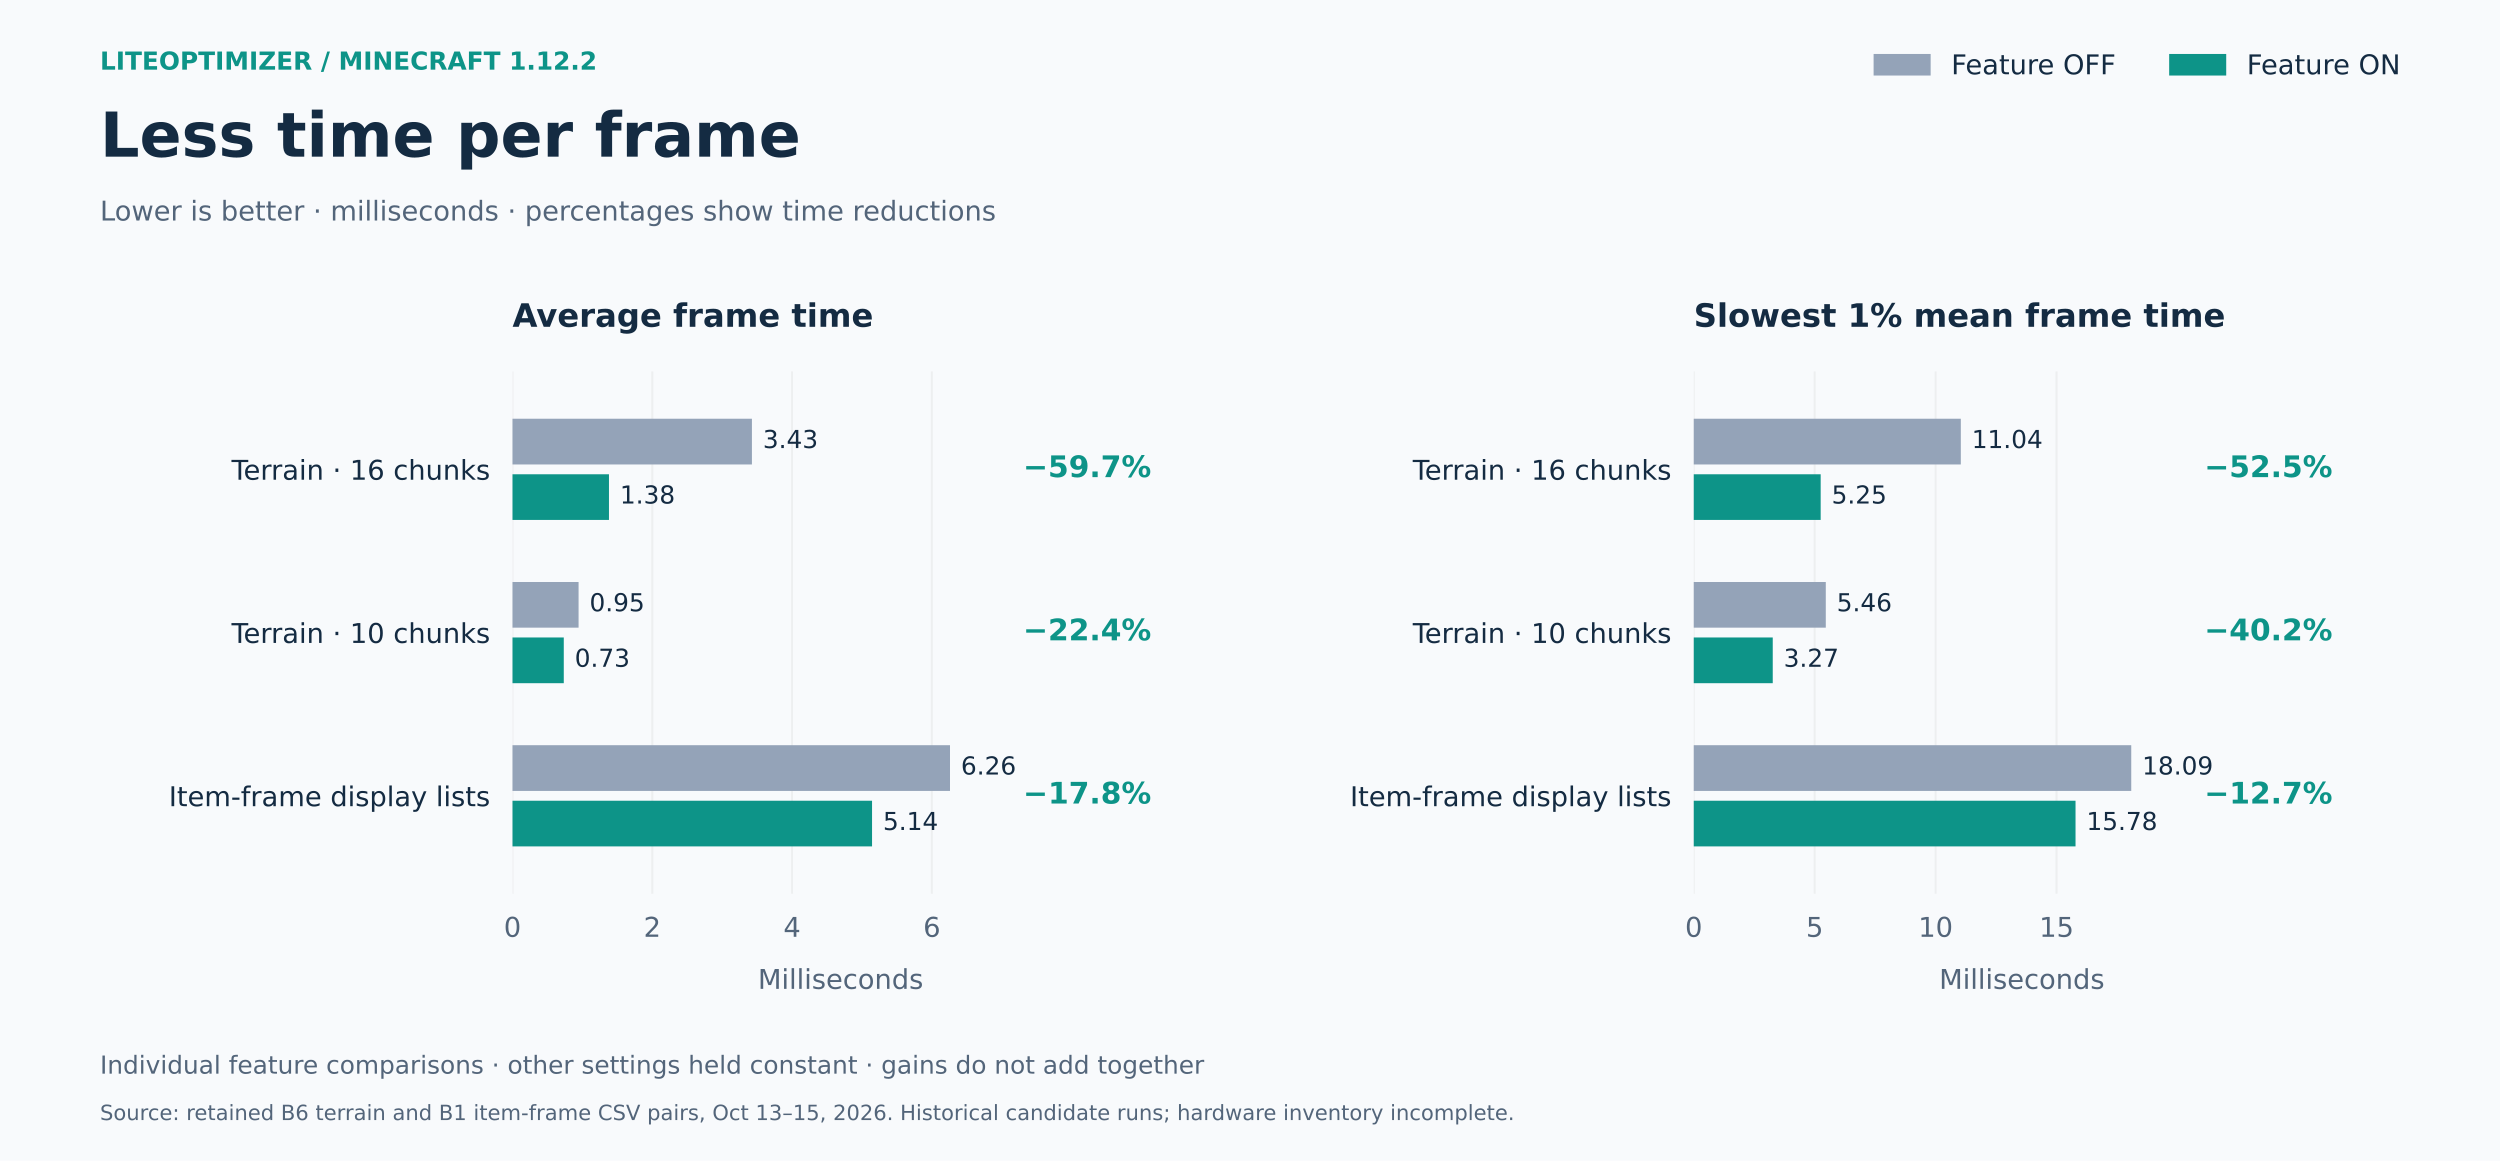
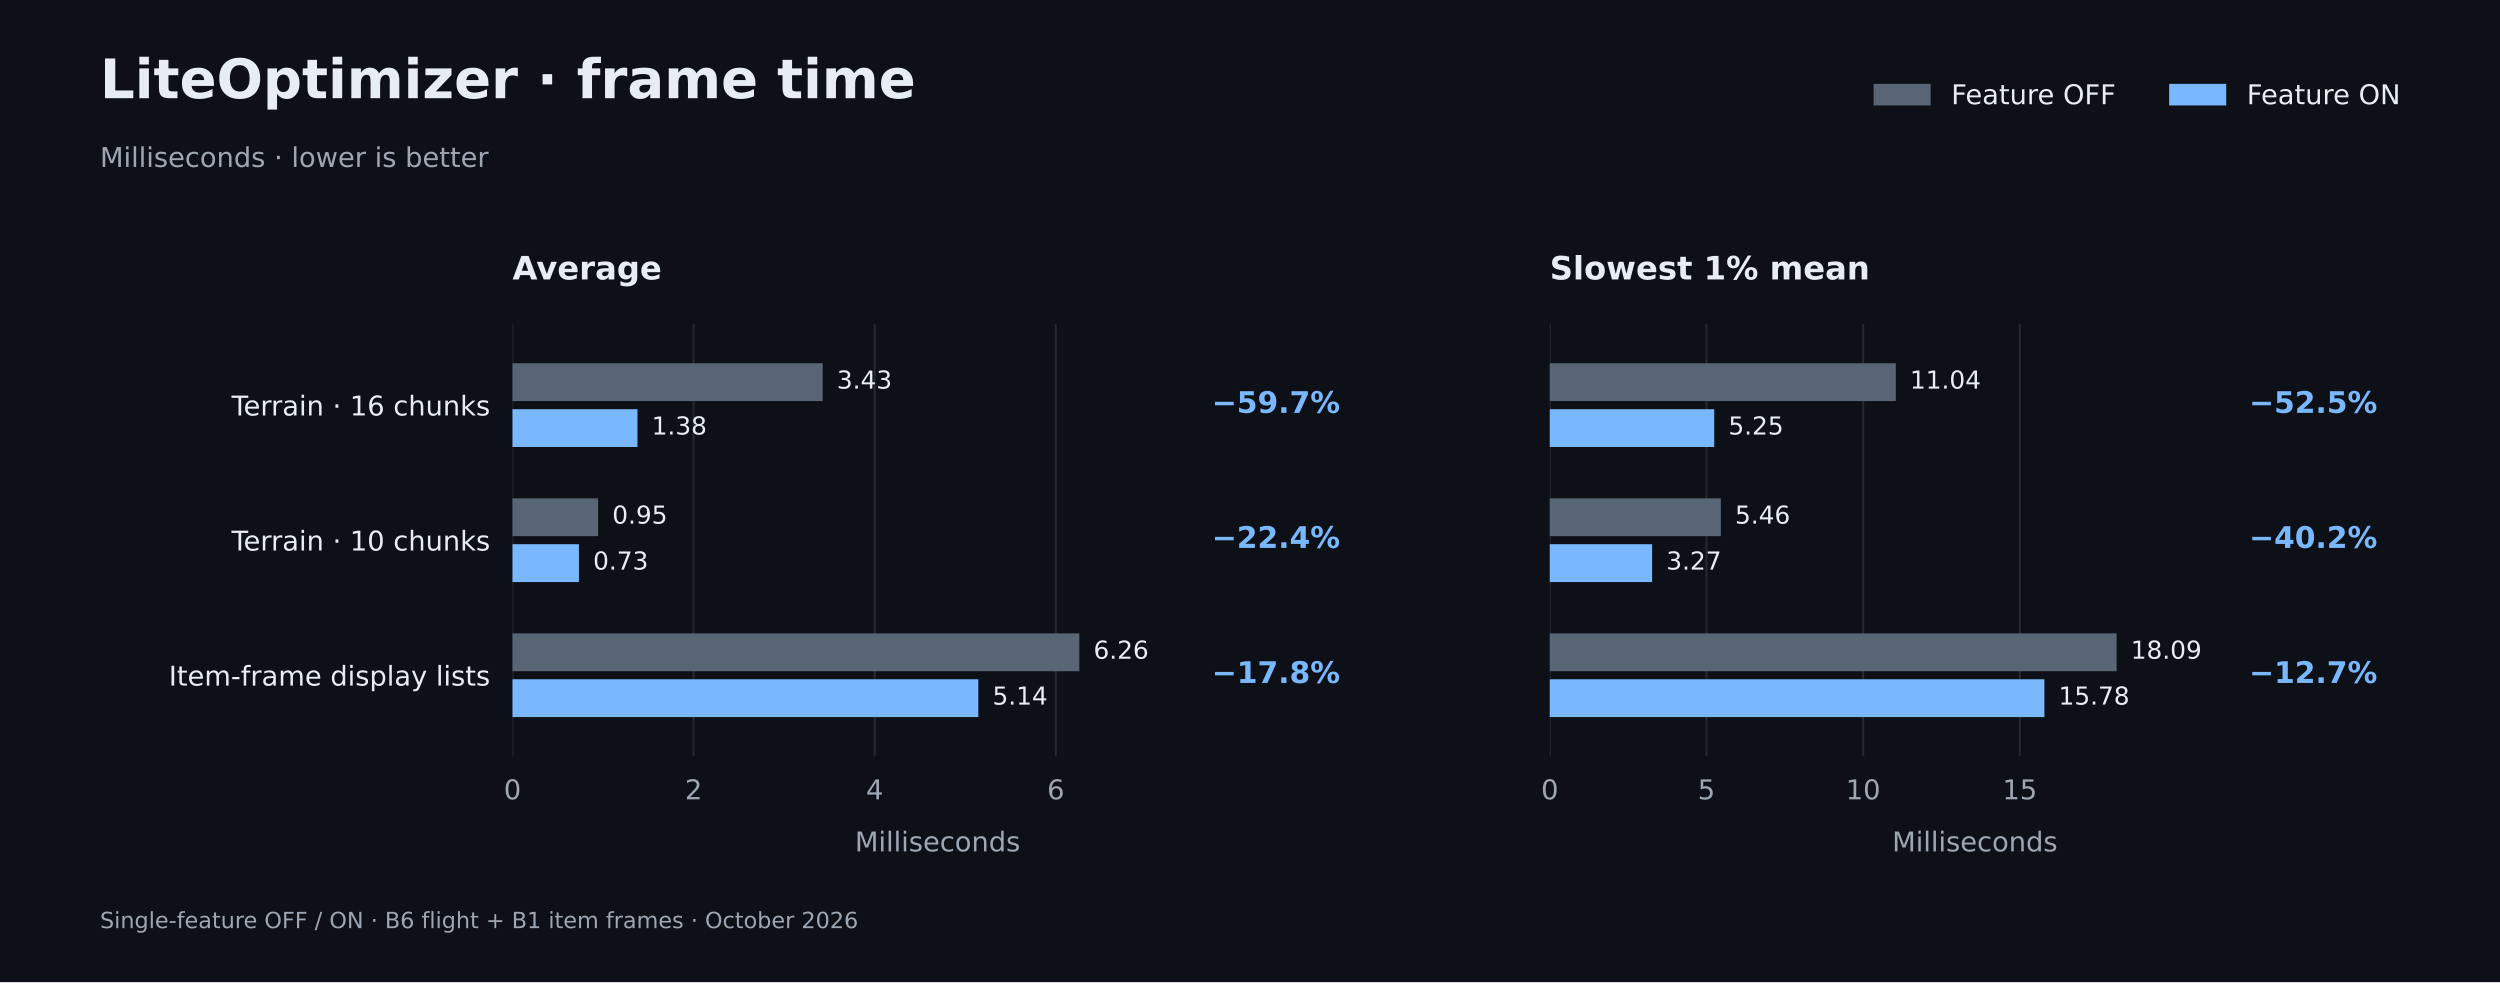
- <svg xmlns="http://www.w3.org/2000/svg" width="1008pt" height="468pt" viewBox="0 0 1008 468" version="1.1">
+ <svg xmlns="http://www.w3.org/2000/svg" width="1008pt" height="396pt" viewBox="0 0 1008 396" version="1.1">
  <defs>
    <style type="text/css">*{stroke-linejoin: round; stroke-linecap: butt}</style>
  </defs>
  <g id="figure_1">
    <g id="patch_1">
-       <path d="M 0 468  L 1008 468  L 1008 0  L 0 0  z " style="fill: #f8fafc" />
+       <path d="M 0 396 L 1008 396 L 1008 0 L 0 0 z " style="fill: #0d1117" />
    </g>
    <g id="axes_1">
      <g id="patch_2">
-         <path d="M 206.64 360.36  L 471.24 360.36  L 471.24 149.76  L 206.64 149.76  z " style="fill: #f8fafc" />
+         <path d="M 206.64 304.92 L 549.451 304.92 L 549.451 130.68 L 206.64 130.68 z " style="fill: #0d1117" />
      </g>
      <g id="matplotlib.axis_1">
        <g id="xtick_1">
          <g id="line2d_1">
-             <path d="M 206.64 360.36  L 206.64 149.76  " clip-path="url(#pc8607a0092)" style="fill: none; stroke: #b0b0b0; stroke-opacity: 0.15; stroke-width: 0.8; stroke-linecap: square" />
+             <path d="M 206.64 304.92 L 206.64 130.68 " clip-path="url(#pbd8a547617)" style="fill: none; stroke: #9da7b3; stroke-opacity: 0.16; stroke-width: 0.8; stroke-linecap: square" />
          </g>
          <g id="line2d_2" />
          <g id="text_1">
-             <text style="font-size: 11px; font-family: 'DejaVu Sans'; text-anchor: middle; fill: #53657a" x="206.64" y="377.717" transform="rotate(-0 206.64 377.7174)">0</text>
+             <text style="font-size: 11px; font-family: 'DejaVu Sans'; text-anchor: middle; fill: #9da7b3" x="206.64" y="322.277" transform="rotate(-0 206.64 322.2774)">0</text>
          </g>
        </g>
        <g id="xtick_2">
          <g id="line2d_3">
-             <path d="M 263.002 360.36  L 263.002 149.76  " clip-path="url(#pc8607a0092)" style="fill: none; stroke: #b0b0b0; stroke-opacity: 0.15; stroke-width: 0.8; stroke-linecap: square" />
+             <path d="M 279.661 304.92 L 279.661 130.68 " clip-path="url(#pbd8a547617)" style="fill: none; stroke: #9da7b3; stroke-opacity: 0.16; stroke-width: 0.8; stroke-linecap: square" />
          </g>
          <g id="line2d_4" />
          <g id="text_2">
-             <text style="font-size: 11px; font-family: 'DejaVu Sans'; text-anchor: middle; fill: #53657a" x="263.002" y="377.717" transform="rotate(-0 263.0015 377.7174)">2</text>
+             <text style="font-size: 11px; font-family: 'DejaVu Sans'; text-anchor: middle; fill: #9da7b3" x="279.661" y="322.277" transform="rotate(-0 279.6609 322.2774)">2</text>
          </g>
        </g>
        <g id="xtick_3">
          <g id="line2d_5">
-             <path d="M 319.363 360.36  L 319.363 149.76  " clip-path="url(#pc8607a0092)" style="fill: none; stroke: #b0b0b0; stroke-opacity: 0.15; stroke-width: 0.8; stroke-linecap: square" />
+             <path d="M 352.682 304.92 L 352.682 130.68 " clip-path="url(#pbd8a547617)" style="fill: none; stroke: #9da7b3; stroke-opacity: 0.16; stroke-width: 0.8; stroke-linecap: square" />
          </g>
          <g id="line2d_6" />
          <g id="text_3">
-             <text style="font-size: 11px; font-family: 'DejaVu Sans'; text-anchor: middle; fill: #53657a" x="319.363" y="377.717" transform="rotate(-0 319.363 377.7174)">4</text>
+             <text style="font-size: 11px; font-family: 'DejaVu Sans'; text-anchor: middle; fill: #9da7b3" x="352.682" y="322.277" transform="rotate(-0 352.6818 322.2774)">4</text>
          </g>
        </g>
        <g id="xtick_4">
          <g id="line2d_7">
-             <path d="M 375.725 360.36  L 375.725 149.76  " clip-path="url(#pc8607a0092)" style="fill: none; stroke: #b0b0b0; stroke-opacity: 0.15; stroke-width: 0.8; stroke-linecap: square" />
+             <path d="M 425.703 304.92 L 425.703 130.68 " clip-path="url(#pbd8a547617)" style="fill: none; stroke: #9da7b3; stroke-opacity: 0.16; stroke-width: 0.8; stroke-linecap: square" />
          </g>
          <g id="line2d_8" />
          <g id="text_4">
-             <text style="font-size: 11px; font-family: 'DejaVu Sans'; text-anchor: middle; fill: #53657a" x="375.725" y="377.717" transform="rotate(-0 375.7245 377.7174)">6</text>
+             <text style="font-size: 11px; font-family: 'DejaVu Sans'; text-anchor: middle; fill: #9da7b3" x="425.703" y="322.277" transform="rotate(-0 425.7027 322.2774)">6</text>
          </g>
        </g>
        <g id="text_5">
-           <text style="font-size: 11px; font-family: 'DejaVu Sans'; text-anchor: middle; fill: #53657a" x="338.94" y="398.718" transform="rotate(-0 338.94 398.7183)">Milliseconds</text>
+           <text style="font-size: 11px; font-family: 'DejaVu Sans'; text-anchor: middle; fill: #9da7b3" x="378.045" y="343.278" transform="rotate(-0 378.0454 343.2783)">Milliseconds</text>
        </g>
      </g>
      <g id="matplotlib.axis_2">
        <g id="ytick_1">
          <g id="line2d_9" />
          <g id="text_6">
-             <text style="font-size: 11px; font-family: 'DejaVu Sans'; text-anchor: end; fill: #142b42" x="197.64" y="193.427" transform="rotate(-0 197.64 193.4266)">Terrain · 16 chunks</text>
+             <text style="font-size: 11px; font-family: 'DejaVu Sans'; text-anchor: end; fill: #e6edf3" x="197.64" y="167.529" transform="rotate(-0 197.64 167.5291)">Terrain · 16 chunks</text>
          </g>
        </g>
        <g id="ytick_2">
          <g id="line2d_10" />
          <g id="text_7">
-             <text style="font-size: 11px; font-family: 'DejaVu Sans'; text-anchor: end; fill: #142b42" x="197.64" y="259.239" transform="rotate(-0 197.64 259.2391)">Terrain · 10 chunks</text>
+             <text style="font-size: 11px; font-family: 'DejaVu Sans'; text-anchor: end; fill: #e6edf3" x="197.64" y="221.979" transform="rotate(-0 197.64 221.9791)">Terrain · 10 chunks</text>
          </g>
        </g>
        <g id="ytick_3">
          <g id="line2d_11" />
          <g id="text_8">
-             <text style="font-size: 11px; font-family: 'DejaVu Sans'; text-anchor: end; fill: #142b42" x="197.64" y="325.052" transform="rotate(-0 197.64 325.0516)">Item-frame display lists</text>
+             <text style="font-size: 11px; font-family: 'DejaVu Sans'; text-anchor: end; fill: #e6edf3" x="197.64" y="276.429" transform="rotate(-0 197.64 276.4291)">Item-frame display lists</text>
          </g>
        </g>
      </g>
      <g id="patch_3">
-         <path d="M 206.64 168.846  L 303.176 168.846  L 303.176 187.273  L 206.64 187.273  z " clip-path="url(#pc8607a0092)" style="fill: #94a3b8" />
+         <path d="M 206.64 146.47 L 331.71 146.47 L 331.71 161.716 L 206.64 161.716 z " clip-path="url(#pbd8a547617)" style="fill: #586575" />
      </g>
      <g id="text_9">
-         <text style="font-size: 10px; font-family: 'DejaVu Sans'; text-anchor: start; fill: #142b42" x="307.586" y="180.657" transform="rotate(-0 307.5859 180.657)">3.43</text>
+         <text style="font-size: 10px; font-family: 'DejaVu Sans'; text-anchor: start; fill: #e6edf3" x="337.424" y="156.691" transform="rotate(-0 337.4236 156.6912)">3.43</text>
      </g>
      <g id="patch_4">
-         <path d="M 206.64 191.222  L 245.538 191.222  L 245.538 209.649  L 206.64 209.649  z " clip-path="url(#pc8607a0092)" style="fill: #0d9488" />
+         <path d="M 206.64 164.983 L 257.035 164.983 L 257.035 180.23 L 206.64 180.23 z " clip-path="url(#pbd8a547617)" style="fill: #79b8ff" />
      </g>
      <g id="text_10">
-         <text style="font-size: 10px; font-family: 'DejaVu Sans'; text-anchor: start; fill: #142b42" x="249.948" y="203.033" transform="rotate(-0 249.9478 203.0333)">1.38</text>
+         <text style="font-size: 10px; font-family: 'DejaVu Sans'; text-anchor: start; fill: #e6edf3" x="262.749" y="175.204" transform="rotate(-0 262.7487 175.2042)">1.38</text>
      </g>
      <g id="text_11">
-         <text style="font-weight: 700; font-size: 12px; font-family: 'DejaVu Sans'; text-anchor: end; fill: #0d9488" x="464.184" y="192.365" transform="rotate(-0 464.184 192.3647)">−59.7%</text>
+         <text style="font-weight: 700; font-size: 12px; font-family: 'DejaVu Sans'; text-anchor: end; fill: #79b8ff" x="540.309" y="166.467" transform="rotate(-0 540.3092 166.4672)">−59.7%</text>
      </g>
      <g id="patch_5">
-         <path d="M 206.64 234.658  L 233.282 234.658  L 233.282 253.086  L 206.64 253.086  z " clip-path="url(#pc8607a0092)" style="fill: #94a3b8" />
+         <path d="M 206.64 200.921 L 241.157 200.921 L 241.157 216.167 L 206.64 216.167 z " clip-path="url(#pbd8a547617)" style="fill: #586575" />
      </g>
      <g id="text_12">
-         <text style="font-size: 10px; font-family: 'DejaVu Sans'; text-anchor: start; fill: #142b42" x="237.692" y="246.47" transform="rotate(-0 237.6923 246.4695)">0.95</text>
+         <text style="font-size: 10px; font-family: 'DejaVu Sans'; text-anchor: start; fill: #e6edf3" x="246.871" y="211.141" transform="rotate(-0 246.8708 211.1412)">0.95</text>
      </g>
      <g id="patch_6">
-         <path d="M 206.64 257.034  L 227.315 257.034  L 227.315 275.462  L 206.64 275.462  z " clip-path="url(#pc8607a0092)" style="fill: #0d9488" />
+         <path d="M 206.64 219.434 L 233.426 219.434 L 233.426 234.679 L 206.64 234.679 z " clip-path="url(#pbd8a547617)" style="fill: #79b8ff" />
      </g>
      <g id="text_13">
-         <text style="font-size: 10px; font-family: 'DejaVu Sans'; text-anchor: start; fill: #142b42" x="231.725" y="268.846" transform="rotate(-0 231.7252 268.8458)">0.73</text>
+         <text style="font-size: 10px; font-family: 'DejaVu Sans'; text-anchor: start; fill: #e6edf3" x="239.14" y="229.654" transform="rotate(-0 239.1399 229.6542)">0.73</text>
      </g>
      <g id="text_14">
-         <text style="font-weight: 700; font-size: 12px; font-family: 'DejaVu Sans'; text-anchor: end; fill: #0d9488" x="464.184" y="258.177" transform="rotate(-0 464.184 258.1772)">−22.4%</text>
+         <text style="font-weight: 700; font-size: 12px; font-family: 'DejaVu Sans'; text-anchor: end; fill: #79b8ff" x="540.309" y="220.917" transform="rotate(-0 540.3092 220.9172)">−22.4%</text>
      </g>
      <g id="patch_7">
-         <path d="M 206.64 300.471  L 383.04 300.471  L 383.04 318.898  L 206.64 318.898  z " clip-path="url(#pc8607a0092)" style="fill: #94a3b8" />
+         <path d="M 206.64 255.37 L 435.181 255.37 L 435.181 270.616 L 206.64 270.616 z " clip-path="url(#pbd8a547617)" style="fill: #586575" />
      </g>
      <g id="text_15">
-         <text style="font-size: 10px; font-family: 'DejaVu Sans'; text-anchor: start; fill: #142b42" x="387.45" y="312.282" transform="rotate(-0 387.45 312.282)">6.26</text>
+         <text style="font-size: 10px; font-family: 'DejaVu Sans'; text-anchor: start; fill: #e6edf3" x="440.894" y="265.591" transform="rotate(-0 440.8941 265.5912)">6.26</text>
      </g>
      <g id="patch_8">
-         <path d="M 206.64 322.847  L 351.61 322.847  L 351.61 341.274  L 206.64 341.274  z " clip-path="url(#pc8607a0092)" style="fill: #0d9488" />
+         <path d="M 206.64 273.884 L 394.461 273.884 L 394.461 289.13 L 206.64 289.13 z " clip-path="url(#pbd8a547617)" style="fill: #79b8ff" />
      </g>
      <g id="text_16">
-         <text style="font-size: 10px; font-family: 'DejaVu Sans'; text-anchor: start; fill: #142b42" x="356.02" y="334.658" transform="rotate(-0 356.0203 334.6583)">5.14</text>
+         <text style="font-size: 10px; font-family: 'DejaVu Sans'; text-anchor: start; fill: #e6edf3" x="400.174" y="284.104" transform="rotate(-0 400.1743 284.1042)">5.14</text>
      </g>
      <g id="text_17">
-         <text style="font-weight: 700; font-size: 12px; font-family: 'DejaVu Sans'; text-anchor: end; fill: #0d9488" x="464.184" y="323.99" transform="rotate(-0 464.184 323.9897)">−17.8%</text>
+         <text style="font-weight: 700; font-size: 12px; font-family: 'DejaVu Sans'; text-anchor: end; fill: #79b8ff" x="540.309" y="275.367" transform="rotate(-0 540.3092 275.3672)">−17.8%</text>
      </g>
      <g id="text_18">
-         <text style="font-weight: 700; font-size: 13px; font-family: 'DejaVu Sans'; text-anchor: start; fill: #142b42" x="206.64" y="131.76" transform="rotate(-0 206.64 131.76)">Average frame time</text>
+         <text style="font-weight: 700; font-size: 13px; font-family: 'DejaVu Sans'; text-anchor: start; fill: #e6edf3" x="206.64" y="112.68" transform="rotate(-0 206.64 112.68)">Average</text>
      </g>
    </g>
    <g id="axes_2">
      <g id="patch_9">
-         <path d="M 682.92 360.36  L 947.52 360.36  L 947.52 149.76  L 682.92 149.76  z " style="fill: #f8fafc" />
+         <path d="M 624.869 304.92 L 967.68 304.92 L 967.68 130.68 L 624.869 130.68 z " style="fill: #0d1117" />
      </g>
      <g id="matplotlib.axis_3">
        <g id="xtick_5">
          <g id="line2d_12">
-             <path d="M 682.92 360.36  L 682.92 149.76  " clip-path="url(#p9526f5372c)" style="fill: none; stroke: #b0b0b0; stroke-opacity: 0.15; stroke-width: 0.8; stroke-linecap: square" />
+             <path d="M 624.869 304.92 L 624.869 130.68 " clip-path="url(#p0be3f9881b)" style="fill: none; stroke: #9da7b3; stroke-opacity: 0.16; stroke-width: 0.8; stroke-linecap: square" />
          </g>
          <g id="line2d_13" />
          <g id="text_19">
-             <text style="font-size: 11px; font-family: 'DejaVu Sans'; text-anchor: middle; fill: #53657a" x="682.92" y="377.717" transform="rotate(-0 682.92 377.7174)">0</text>
+             <text style="font-size: 11px; font-family: 'DejaVu Sans'; text-anchor: middle; fill: #9da7b3" x="624.869" y="322.277" transform="rotate(-0 624.8692 322.2774)">0</text>
          </g>
        </g>
        <g id="xtick_6">
          <g id="line2d_14">
-             <path d="M 731.682 360.36  L 731.682 149.76  " clip-path="url(#p9526f5372c)" style="fill: none; stroke: #b0b0b0; stroke-opacity: 0.15; stroke-width: 0.8; stroke-linecap: square" />
+             <path d="M 688.044 304.92 L 688.044 130.68 " clip-path="url(#p0be3f9881b)" style="fill: none; stroke: #9da7b3; stroke-opacity: 0.16; stroke-width: 0.8; stroke-linecap: square" />
          </g>
          <g id="line2d_15" />
          <g id="text_20">
-             <text style="font-size: 11px; font-family: 'DejaVu Sans'; text-anchor: middle; fill: #53657a" x="731.682" y="377.717" transform="rotate(-0 731.6818 377.7174)">5</text>
+             <text style="font-size: 11px; font-family: 'DejaVu Sans'; text-anchor: middle; fill: #9da7b3" x="688.044" y="322.277" transform="rotate(-0 688.0441 322.2774)">5</text>
          </g>
        </g>
        <g id="xtick_7">
          <g id="line2d_16">
-             <path d="M 780.444 360.36  L 780.444 149.76  " clip-path="url(#p9526f5372c)" style="fill: none; stroke: #b0b0b0; stroke-opacity: 0.15; stroke-width: 0.8; stroke-linecap: square" />
+             <path d="M 751.219 304.92 L 751.219 130.68 " clip-path="url(#p0be3f9881b)" style="fill: none; stroke: #9da7b3; stroke-opacity: 0.16; stroke-width: 0.8; stroke-linecap: square" />
          </g>
          <g id="line2d_17" />
          <g id="text_21">
-             <text style="font-size: 11px; font-family: 'DejaVu Sans'; text-anchor: middle; fill: #53657a" x="780.444" y="377.717" transform="rotate(-0 780.4436 377.7174)">10</text>
+             <text style="font-size: 11px; font-family: 'DejaVu Sans'; text-anchor: middle; fill: #9da7b3" x="751.219" y="322.277" transform="rotate(-0 751.2189 322.2774)">10</text>
          </g>
        </g>
        <g id="xtick_8">
          <g id="line2d_18">
-             <path d="M 829.205 360.36  L 829.205 149.76  " clip-path="url(#p9526f5372c)" style="fill: none; stroke: #b0b0b0; stroke-opacity: 0.15; stroke-width: 0.8; stroke-linecap: square" />
+             <path d="M 814.394 304.92 L 814.394 130.68 " clip-path="url(#p0be3f9881b)" style="fill: none; stroke: #9da7b3; stroke-opacity: 0.16; stroke-width: 0.8; stroke-linecap: square" />
          </g>
          <g id="line2d_19" />
          <g id="text_22">
-             <text style="font-size: 11px; font-family: 'DejaVu Sans'; text-anchor: middle; fill: #53657a" x="829.205" y="377.717" transform="rotate(-0 829.2054 377.7174)">15</text>
+             <text style="font-size: 11px; font-family: 'DejaVu Sans'; text-anchor: middle; fill: #9da7b3" x="814.394" y="322.277" transform="rotate(-0 814.3938 322.2774)">15</text>
          </g>
        </g>
        <g id="text_23">
-           <text style="font-size: 11px; font-family: 'DejaVu Sans'; text-anchor: middle; fill: #53657a" x="815.22" y="398.718" transform="rotate(-0 815.22 398.7183)">Milliseconds</text>
+           <text style="font-size: 11px; font-family: 'DejaVu Sans'; text-anchor: middle; fill: #9da7b3" x="796.275" y="343.278" transform="rotate(-0 796.2746 343.2783)">Milliseconds</text>
        </g>
      </g>
      <g id="matplotlib.axis_4">
        <g id="ytick_4">
          <g id="line2d_20" />
-           <g id="text_24">
-             <text style="font-size: 11px; font-family: 'DejaVu Sans'; text-anchor: end; fill: #142b42" x="673.92" y="193.427" transform="rotate(-0 673.92 193.4266)">Terrain · 16 chunks</text>
-           </g>
        </g>
        <g id="ytick_5">
          <g id="line2d_21" />
-           <g id="text_25">
-             <text style="font-size: 11px; font-family: 'DejaVu Sans'; text-anchor: end; fill: #142b42" x="673.92" y="259.239" transform="rotate(-0 673.92 259.2391)">Terrain · 10 chunks</text>
-           </g>
        </g>
        <g id="ytick_6">
          <g id="line2d_22" />
-           <g id="text_26">
-             <text style="font-size: 11px; font-family: 'DejaVu Sans'; text-anchor: end; fill: #142b42" x="673.92" y="325.052" transform="rotate(-0 673.92 325.0516)">Item-frame display lists</text>
-           </g>
        </g>
      </g>
      <g id="patch_10">
-         <path d="M 682.92 168.846  L 790.603 168.846  L 790.603 187.273  L 682.92 187.273  z " clip-path="url(#p9526f5372c)" style="fill: #94a3b8" />
+         <path d="M 624.869 146.47 L 764.382 146.47 L 764.382 161.716 L 624.869 161.716 z " clip-path="url(#p0be3f9881b)" style="fill: #586575" />
+       </g>
+       <g id="text_24">
+         <text style="font-size: 10px; font-family: 'DejaVu Sans'; text-anchor: start; fill: #e6edf3" x="770.095" y="156.691" transform="rotate(-0 770.0954 156.6912)">11.04</text>
+       </g>
+       <g id="patch_11">
+         <path d="M 624.869 164.983 L 691.172 164.983 L 691.172 180.23 L 624.869 180.23 z " clip-path="url(#p0be3f9881b)" style="fill: #79b8ff" />
+       </g>
+       <g id="text_25">
+         <text style="font-size: 10px; font-family: 'DejaVu Sans'; text-anchor: start; fill: #e6edf3" x="696.886" y="175.204" transform="rotate(-0 696.8855 175.2042)">5.25</text>
+       </g>
+       <g id="text_26">
+         <text style="font-weight: 700; font-size: 12px; font-family: 'DejaVu Sans'; text-anchor: end; fill: #79b8ff" x="958.538" y="166.467" transform="rotate(-0 958.5384 166.4672)">−52.5%</text>
+       </g>
+       <g id="patch_12">
+         <path d="M 624.869 200.921 L 693.845 200.921 L 693.845 216.167 L 624.869 216.167 z " clip-path="url(#p0be3f9881b)" style="fill: #586575" />
      </g>
      <g id="text_27">
-         <text style="font-size: 10px; font-family: 'DejaVu Sans'; text-anchor: start; fill: #142b42" x="795.013" y="180.657" transform="rotate(-0 795.0135 180.657)">11.04</text>
-       </g>
-       <g id="patch_11">
-         <path d="M 682.92 191.222  L 734.096 191.222  L 734.096 209.649  L 682.92 209.649  z " clip-path="url(#p9526f5372c)" style="fill: #0d9488" />
+         <text style="font-size: 10px; font-family: 'DejaVu Sans'; text-anchor: start; fill: #e6edf3" x="699.558" y="211.141" transform="rotate(-0 699.5582 211.1412)">5.46</text>
+       </g>
+       <g id="patch_13">
+         <path d="M 624.869 219.434 L 666.135 219.434 L 666.135 234.679 L 624.869 234.679 z " clip-path="url(#p0be3f9881b)" style="fill: #79b8ff" />
      </g>
      <g id="text_28">
-         <text style="font-size: 10px; font-family: 'DejaVu Sans'; text-anchor: start; fill: #142b42" x="738.506" y="203.033" transform="rotate(-0 738.5061 203.0333)">5.25</text>
+         <text style="font-size: 10px; font-family: 'DejaVu Sans'; text-anchor: start; fill: #e6edf3" x="671.849" y="229.654" transform="rotate(-0 671.8487 229.6542)">3.27</text>
      </g>
      <g id="text_29">
-         <text style="font-weight: 700; font-size: 12px; font-family: 'DejaVu Sans'; text-anchor: end; fill: #0d9488" x="940.464" y="192.365" transform="rotate(-0 940.464 192.3647)">−52.5%</text>
-       </g>
-       <g id="patch_12">
-         <path d="M 682.92 234.658  L 736.159 234.658  L 736.159 253.086  L 682.92 253.086  z " clip-path="url(#p9526f5372c)" style="fill: #94a3b8" />
+         <text style="font-weight: 700; font-size: 12px; font-family: 'DejaVu Sans'; text-anchor: end; fill: #79b8ff" x="958.538" y="220.917" transform="rotate(-0 958.5384 220.9172)">−40.2%</text>
+       </g>
+       <g id="patch_14">
+         <path d="M 624.869 255.37 L 853.41 255.37 L 853.41 270.616 L 624.869 270.616 z " clip-path="url(#p0be3f9881b)" style="fill: #586575" />
      </g>
      <g id="text_30">
-         <text style="font-size: 10px; font-family: 'DejaVu Sans'; text-anchor: start; fill: #142b42" x="740.569" y="246.47" transform="rotate(-0 740.5691 246.4695)">5.46</text>
-       </g>
-       <g id="patch_13">
-         <path d="M 682.92 257.034  L 714.771 257.034  L 714.771 275.462  L 682.92 275.462  z " clip-path="url(#p9526f5372c)" style="fill: #0d9488" />
+         <text style="font-size: 10px; font-family: 'DejaVu Sans'; text-anchor: start; fill: #e6edf3" x="859.123" y="265.591" transform="rotate(-0 859.1232 265.5912)">18.09</text>
+       </g>
+       <g id="patch_15">
+         <path d="M 624.869 273.884 L 824.304 273.884 L 824.304 289.13 L 624.869 289.13 z " clip-path="url(#p0be3f9881b)" style="fill: #79b8ff" />
      </g>
      <g id="text_31">
-         <text style="font-size: 10px; font-family: 'DejaVu Sans'; text-anchor: start; fill: #142b42" x="719.181" y="268.846" transform="rotate(-0 719.1813 268.8458)">3.27</text>
+         <text style="font-size: 10px; font-family: 'DejaVu Sans'; text-anchor: start; fill: #e6edf3" x="830.018" y="284.104" transform="rotate(-0 830.0178 284.1042)">15.78</text>
      </g>
      <g id="text_32">
-         <text style="font-weight: 700; font-size: 12px; font-family: 'DejaVu Sans'; text-anchor: end; fill: #0d9488" x="940.464" y="258.177" transform="rotate(-0 940.464 258.1772)">−40.2%</text>
-       </g>
-       <g id="patch_14">
-         <path d="M 682.92 300.471  L 859.32 300.471  L 859.32 318.898  L 682.92 318.898  z " clip-path="url(#p9526f5372c)" style="fill: #94a3b8" />
+         <text style="font-weight: 700; font-size: 12px; font-family: 'DejaVu Sans'; text-anchor: end; fill: #79b8ff" x="958.538" y="275.367" transform="rotate(-0 958.5384 275.3672)">−12.7%</text>
      </g>
      <g id="text_33">
-         <text style="font-size: 10px; font-family: 'DejaVu Sans'; text-anchor: start; fill: #142b42" x="863.73" y="312.282" transform="rotate(-0 863.73 312.282)">18.09</text>
-       </g>
-       <g id="patch_15">
-         <path d="M 682.92 322.847  L 836.855 322.847  L 836.855 341.274  L 682.92 341.274  z " clip-path="url(#p9526f5372c)" style="fill: #0d9488" />
-       </g>
-       <g id="text_34">
-         <text style="font-size: 10px; font-family: 'DejaVu Sans'; text-anchor: start; fill: #142b42" x="841.265" y="334.658" transform="rotate(-0 841.2649 334.6583)">15.78</text>
-       </g>
-       <g id="text_35">
-         <text style="font-weight: 700; font-size: 12px; font-family: 'DejaVu Sans'; text-anchor: end; fill: #0d9488" x="940.464" y="323.99" transform="rotate(-0 940.464 323.9897)">−12.7%</text>
-       </g>
-       <g id="text_36">
-         <text style="font-weight: 700; font-size: 13px; font-family: 'DejaVu Sans'; text-anchor: start; fill: #142b42" x="682.92" y="131.76" transform="rotate(-0 682.92 131.76)">Slowest 1% mean frame time</text>
-       </g>
-     </g>
-     <g id="text_37">
-       <text style="font-weight: 700; font-size: 10px; font-family: 'DejaVu Sans'; text-anchor: start; fill: #0d9488" x="40.32" y="28.08" transform="rotate(-0 40.32 28.08)">LITEOPTIMIZER  /  MINECRAFT 1.12.2</text>
-     </g>
-     <g id="text_38">
-       <text style="font-weight: 700; font-size: 25px; font-family: 'DejaVu Sans'; text-anchor: start; fill: #142b42" x="40.32" y="63.18" transform="rotate(-0 40.32 63.18)">Less time per frame</text>
-     </g>
-     <g id="text_39">
-       <text style="font-size: 11px; font-family: 'DejaVu Sans'; text-anchor: start; fill: #53657a" x="40.32" y="88.92" transform="rotate(-0 40.32 88.92)">Lower is better · milliseconds · percentages show time reductions</text>
-     </g>
-     <g id="text_40">
-       <text style="font-size: 10px; font-family: 'DejaVu Sans'; text-anchor: start; fill: #53657a" x="40.32" y="432.9" transform="rotate(-0 40.32 432.9)">Individual feature comparisons · other settings held constant · gains do not add together</text>
-     </g>
-     <g id="text_41">
-       <text style="font-size: 8.5px; font-family: 'DejaVu Sans'; text-anchor: start; fill: #53657a" x="40.32" y="451.62" transform="rotate(-0 40.32 451.62)">Source: retained B6 terrain and B1 item-frame CSV pairs, Oct 13–15, 2026. Historical candidate runs; hardware inventory incomplete.</text>
+         <text style="font-weight: 700; font-size: 13px; font-family: 'DejaVu Sans'; text-anchor: start; fill: #e6edf3" x="624.869" y="112.68" transform="rotate(-0 624.8692 112.68)">Slowest 1% mean</text>
+       </g>
+     </g>
+     <g id="text_34">
+       <text style="font-weight: 700; font-size: 22px; font-family: 'DejaVu Sans'; text-anchor: start; fill: #e6edf3" x="40.32" y="39.6" transform="rotate(-0 40.32 39.6)">LiteOptimizer · frame time</text>
+     </g>
+     <g id="text_35">
+       <text style="font-size: 11px; font-family: 'DejaVu Sans'; text-anchor: start; fill: #9da7b3" x="40.32" y="67.32" transform="rotate(-0 40.32 67.32)">Milliseconds · lower is better</text>
+     </g>
+     <g id="text_36">
+       <text style="font-size: 9px; font-family: 'DejaVu Sans'; text-anchor: start; fill: #9da7b3" x="40.32" y="374.22" transform="rotate(-0 40.32 374.22)">Single-feature OFF / ON · B6 flight + B1 item frames · October 2026</text>
    </g>
    <g id="legend_1">
      <g id="patch_16">
-         <path d="M 755.935 29.958  L 777.935 29.958  L 777.935 22.258  L 755.935 22.258  z " style="fill: #94a3b8; stroke: #94a3b8; stroke-linejoin: miter" />
-       </g>
-       <g id="text_42">
-         <text style="font-size: 11px; font-family: 'DejaVu Sans'; text-anchor: start; fill: #142b42" x="786.735" y="29.958" transform="rotate(-0 786.7347 29.95828)">Feature OFF</text>
+         <path d="M 755.935 42.018 L 777.935 42.018 L 777.935 34.318 L 755.935 34.318 z " style="fill: #586575; stroke: #586575; stroke-linejoin: miter" />
+       </g>
+       <g id="text_37">
+         <text style="font-size: 11px; font-family: 'DejaVu Sans'; text-anchor: start; fill: #e6edf3" x="786.735" y="42.018" transform="rotate(-0 786.7347 42.01828)">Feature OFF</text>
      </g>
      <g id="patch_17">
-         <path d="M 875.109 29.958  L 897.109 29.958  L 897.109 22.258  L 875.109 22.258  z " style="fill: #0d9488; stroke: #0d9488; stroke-linejoin: miter" />
-       </g>
-       <g id="text_43">
-         <text style="font-size: 11px; font-family: 'DejaVu Sans'; text-anchor: start; fill: #142b42" x="905.909" y="29.958" transform="rotate(-0 905.9094 29.95828)">Feature ON</text>
+         <path d="M 875.109 42.018 L 897.109 42.018 L 897.109 34.318 L 875.109 34.318 z " style="fill: #79b8ff; stroke: #79b8ff; stroke-linejoin: miter" />
+       </g>
+       <g id="text_38">
+         <text style="font-size: 11px; font-family: 'DejaVu Sans'; text-anchor: start; fill: #e6edf3" x="905.909" y="42.018" transform="rotate(-0 905.9094 42.01828)">Feature ON</text>
      </g>
    </g>
  </g>
  <defs>
-     <clipPath id="pc8607a0092">
-       <rect x="206.64" y="149.76" width="264.6" height="210.6" />
+     <clipPath id="pbd8a547617">
+       <rect x="206.64" y="130.68" width="342.811" height="174.24" />
    </clipPath>
-     <clipPath id="p9526f5372c">
-       <rect x="682.92" y="149.76" width="264.6" height="210.6" />
+     <clipPath id="p0be3f9881b">
+       <rect x="624.869" y="130.68" width="342.811" height="174.24" />
    </clipPath>
  </defs>
</svg>
